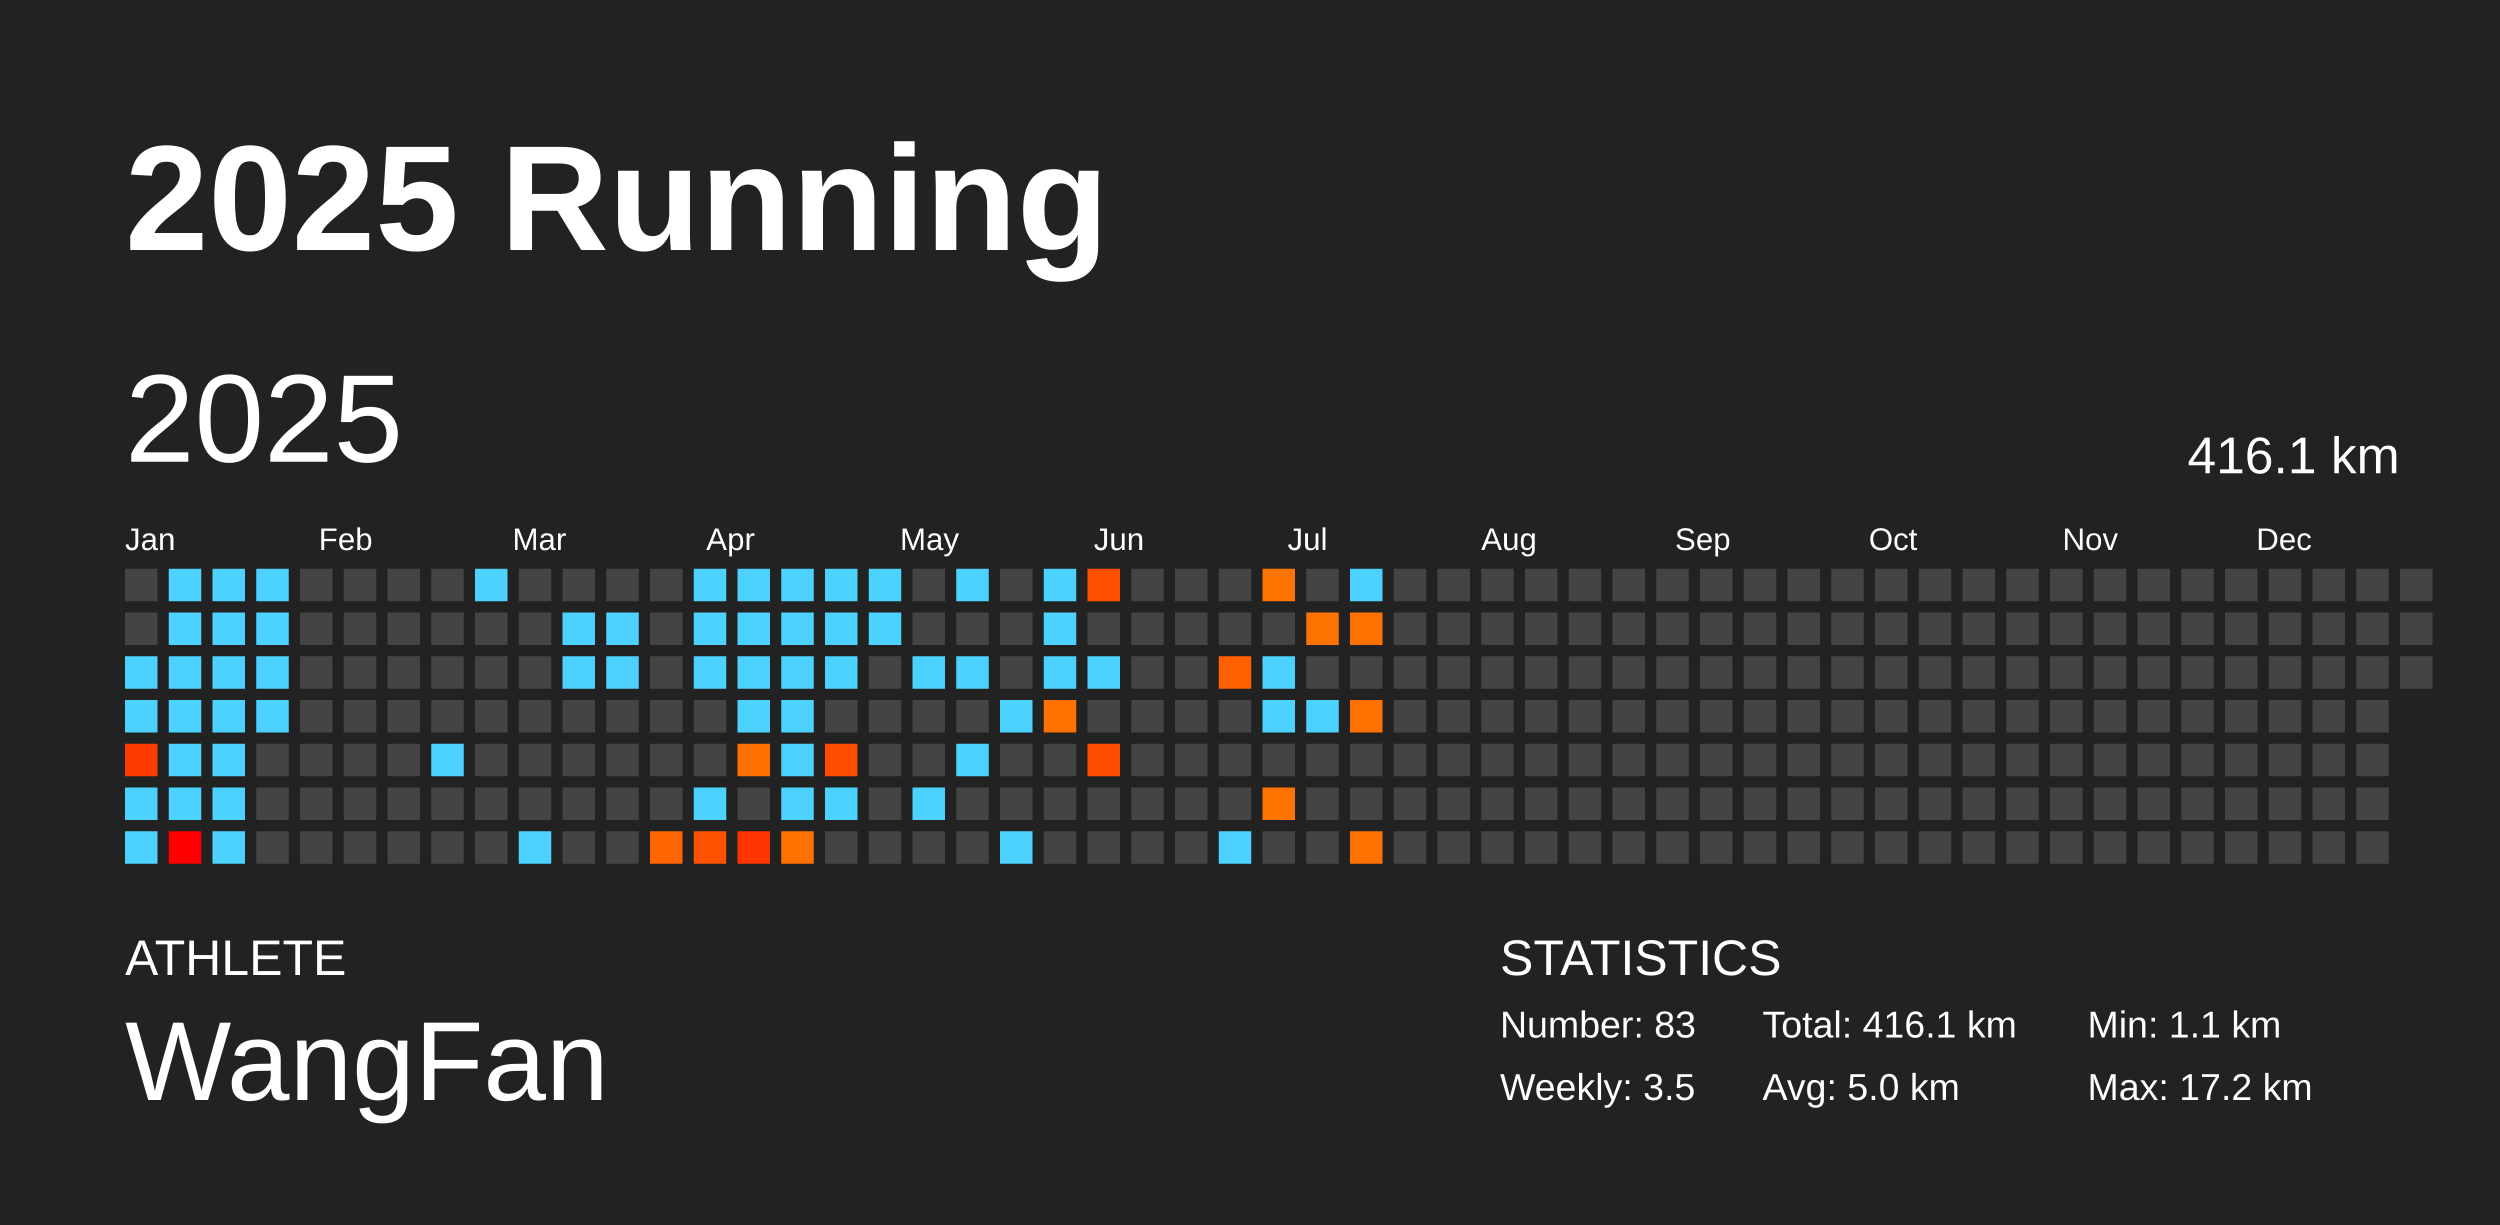
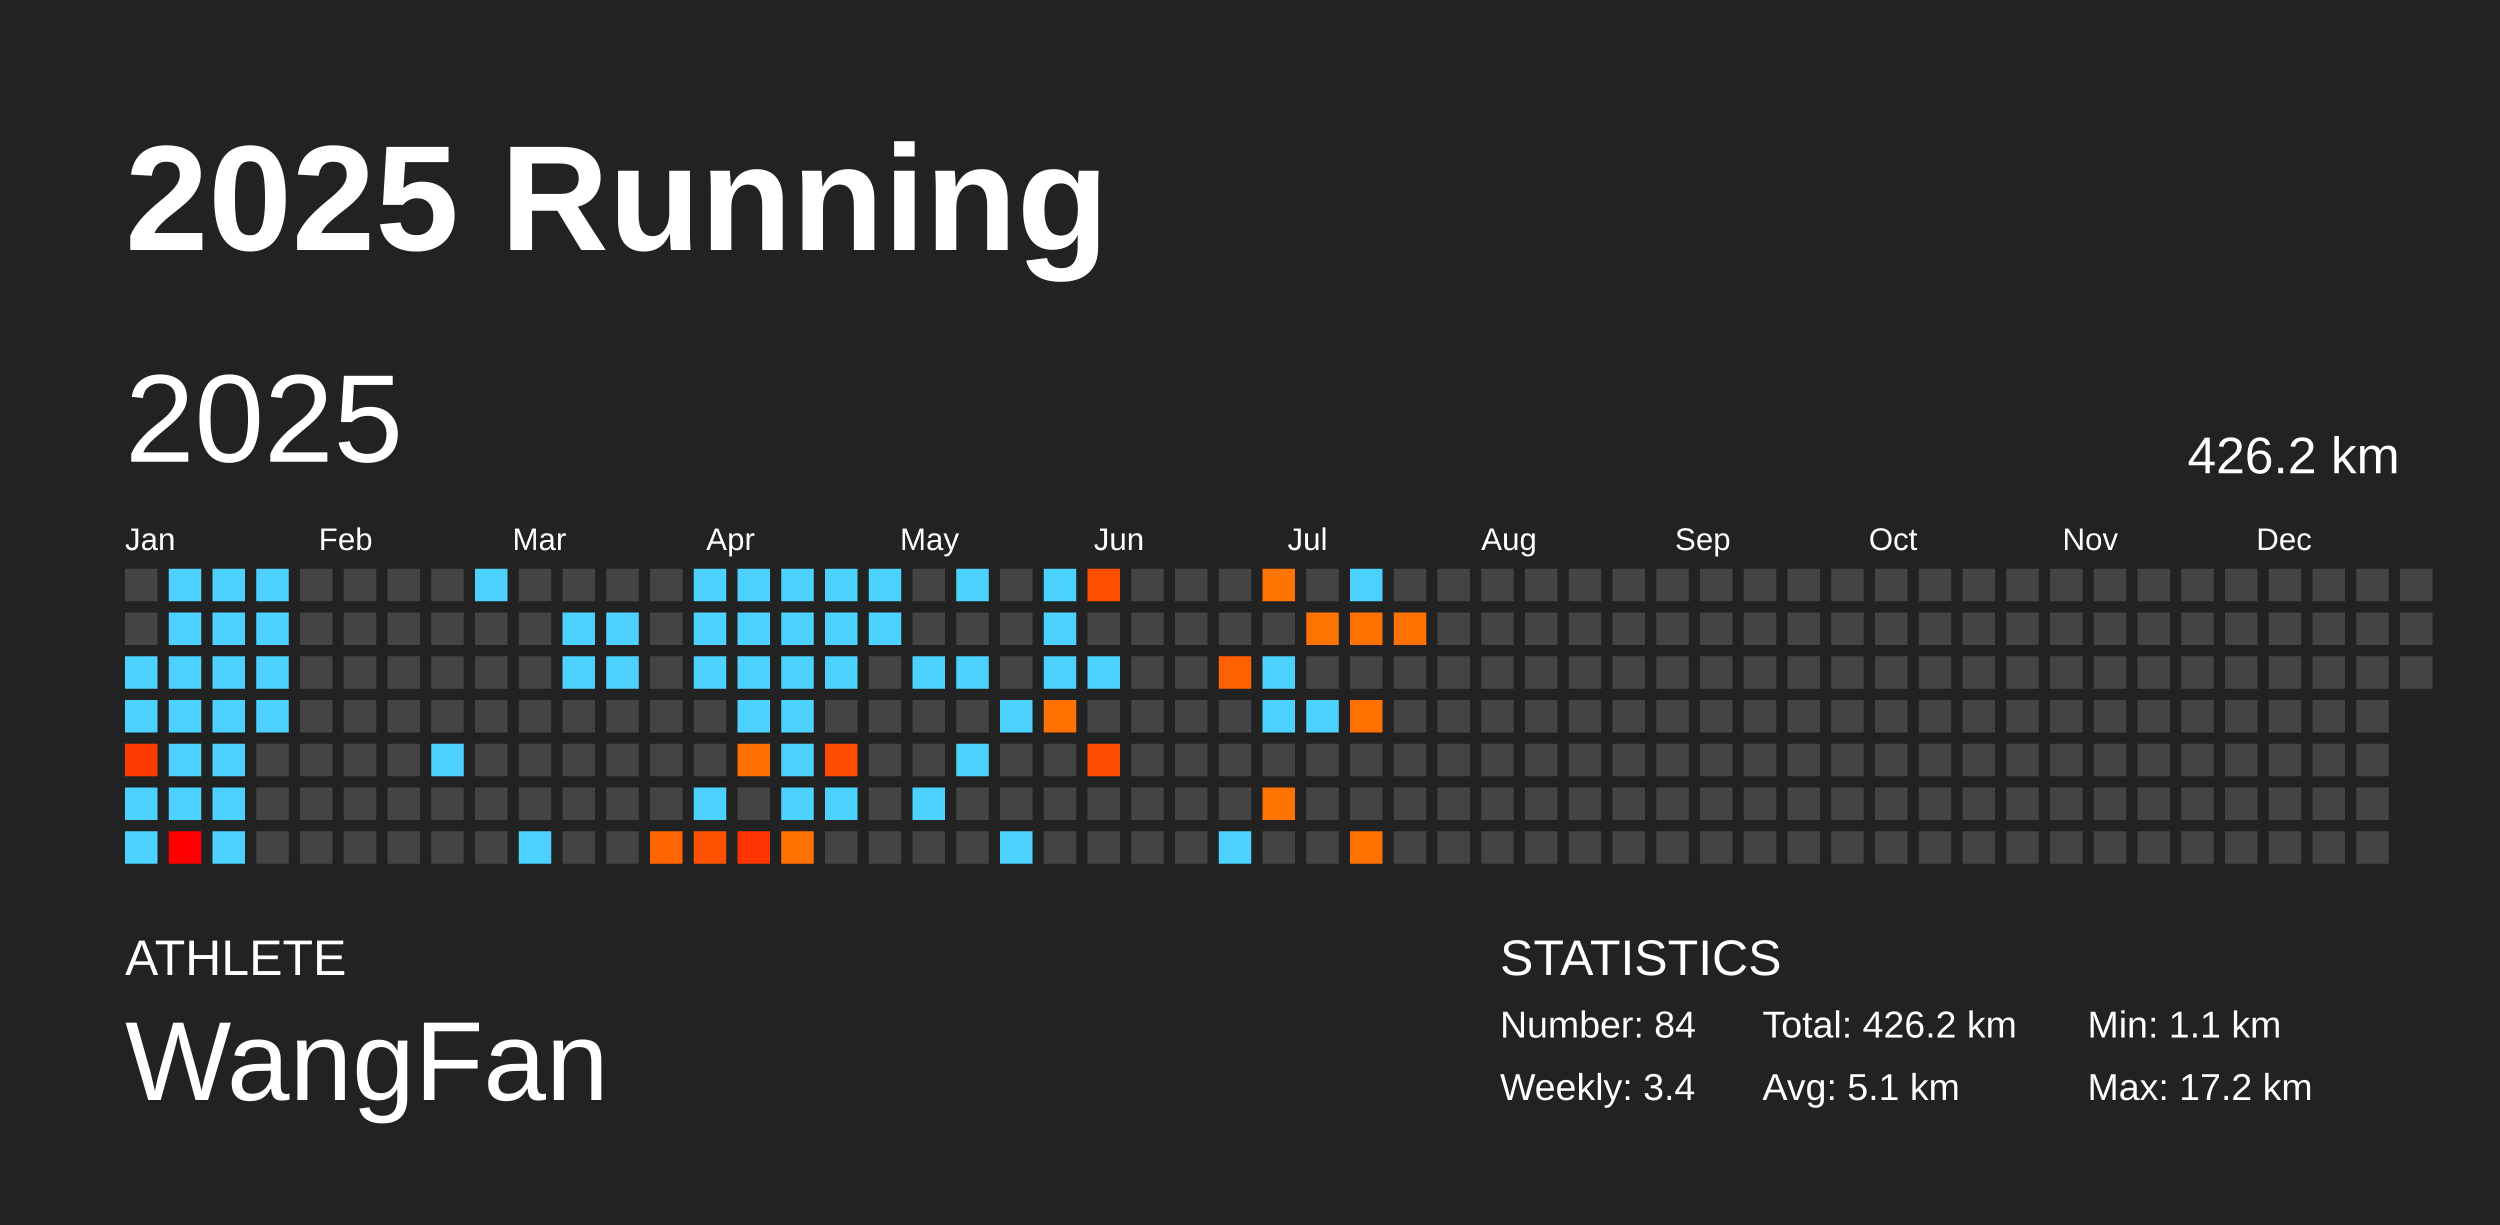
<svg xmlns="http://www.w3.org/2000/svg" baseProfile="full" height="98mm" version="1.1" viewBox="0,0,200,98" width="200mm">
  <defs />
  <rect fill="#222222" height="98" width="200" x="0" y="0" />
  <text fill="#FFFFFF" style="font-size:12px; font-family:Arial; font-weight:bold;" x="10" y="20">2025 Running</text>
  <text fill="#FFFFFF" style="font-size:4px; font-family:Arial" x="10" y="78">ATHLETE</text>
  <text fill="#FFFFFF" style="font-size:9px; font-family:Arial" x="10" y="88">WangFan</text>
  <text fill="#FFFFFF" style="font-size:4px; font-family:Arial" x="120" y="78">STATISTICS</text>
-   <text fill="#FFFFFF" style="font-size:3px; font-family:Arial" x="120" y="83">Number: 83</text>
-   <text fill="#FFFFFF" style="font-size:3px; font-family:Arial" x="120" y="88">Weekly: 3.5</text>
-   <text fill="#FFFFFF" style="font-size:3px; font-family:Arial" x="141" y="83">Total: 416.1 km</text>
-   <text fill="#FFFFFF" style="font-size:3px; font-family:Arial" x="141" y="88">Avg: 5.0 km</text>
+   <text fill="#FFFFFF" style="font-size:3px; font-family:Arial" x="120" y="83">Number: 84</text>
+   <text fill="#FFFFFF" style="font-size:3px; font-family:Arial" x="120" y="88">Weekly: 3.4</text>
+   <text fill="#FFFFFF" style="font-size:3px; font-family:Arial" x="141" y="83">Total: 426.2 km</text>
+   <text fill="#FFFFFF" style="font-size:3px; font-family:Arial" x="141" y="88">Avg: 5.1 km</text>
  <text fill="#FFFFFF" style="font-size:3px; font-family:Arial" x="167" y="83">Min: 1.1 km</text>
  <text fill="#FFFFFF" style="font-size:3px; font-family:Arial" x="167" y="88">Max: 17.2 km</text>
  <text dominant-baseline="hanging" fill="#FFFFFF" style="font-size:10.0px; font-family:Arial;" x="10" y="30">2025</text>
-   <text dominant-baseline="hanging" fill="#FFFFFF" style="font-size:4.125px; font-family:Arial;" x="175" y="35">416.1 km</text>
+   <text dominant-baseline="hanging" fill="#FFFFFF" style="font-size:4.125px; font-family:Arial;" x="175" y="35">426.2 km</text>
  <text fill="#FFFFFF" style="font-size:2.5px; font-family:Arial" x="10.0" y="44">Jan</text>
  <text fill="#FFFFFF" style="font-size:2.5px; font-family:Arial" x="25.5" y="44">Feb</text>
  <text fill="#FFFFFF" style="font-size:2.5px; font-family:Arial" x="41.0" y="44">Mar</text>
  <text fill="#FFFFFF" style="font-size:2.5px; font-family:Arial" x="56.5" y="44">Apr</text>
  <text fill="#FFFFFF" style="font-size:2.5px; font-family:Arial" x="72.0" y="44">May</text>
  <text fill="#FFFFFF" style="font-size:2.5px; font-family:Arial" x="87.5" y="44">Jun</text>
  <text fill="#FFFFFF" style="font-size:2.5px; font-family:Arial" x="103.0" y="44">Jul</text>
  <text fill="#FFFFFF" style="font-size:2.5px; font-family:Arial" x="118.5" y="44">Aug</text>
  <text fill="#FFFFFF" style="font-size:2.5px; font-family:Arial" x="134.0" y="44">Sep</text>
  <text fill="#FFFFFF" style="font-size:2.5px; font-family:Arial" x="149.5" y="44">Oct</text>
  <text fill="#FFFFFF" style="font-size:2.5px; font-family:Arial" x="165.0" y="44">Nov</text>
  <text fill="#FFFFFF" style="font-size:2.5px; font-family:Arial" x="180.5" y="44">Dec</text>
  <rect fill="#444444" height="2.6" width="2.6" x="10.0" y="45.5" />
  <rect fill="#444444" height="2.6" width="2.6" x="10.0" y="49.0" />
  <rect fill="#4dd2ff" height="2.6" width="2.6" x="10.0" y="52.5" />
  <rect fill="#4dd2ff" height="2.6" width="2.6" x="10.0" y="56.0" />
  <rect fill="#ff3c00" height="2.6" width="2.6" x="10.0" y="59.5" />
  <rect fill="#4dd2ff" height="2.6" width="2.6" x="10.0" y="63.0" />
  <rect fill="#4dd2ff" height="2.6" width="2.6" x="10.0" y="66.5" />
  <rect fill="#4dd2ff" height="2.6" width="2.6" x="13.5" y="45.5" />
  <rect fill="#4dd2ff" height="2.6" width="2.6" x="13.5" y="49.0" />
  <rect fill="#4dd2ff" height="2.6" width="2.6" x="13.5" y="52.5" />
  <rect fill="#4dd2ff" height="2.6" width="2.6" x="13.5" y="56.0" />
  <rect fill="#4dd2ff" height="2.6" width="2.6" x="13.5" y="59.5" />
  <rect fill="#4dd2ff" height="2.6" width="2.6" x="13.5" y="63.0" />
  <rect fill="#ff0000" height="2.6" width="2.6" x="13.5" y="66.5" />
  <rect fill="#4dd2ff" height="2.6" width="2.6" x="17.0" y="45.5" />
  <rect fill="#4dd2ff" height="2.6" width="2.6" x="17.0" y="49.0" />
  <rect fill="#4dd2ff" height="2.6" width="2.6" x="17.0" y="52.5" />
  <rect fill="#4dd2ff" height="2.6" width="2.6" x="17.0" y="56.0" />
  <rect fill="#4dd2ff" height="2.6" width="2.6" x="17.0" y="59.5" />
  <rect fill="#4dd2ff" height="2.6" width="2.6" x="17.0" y="63.0" />
  <rect fill="#4dd2ff" height="2.6" width="2.6" x="17.0" y="66.5" />
  <rect fill="#4dd2ff" height="2.6" width="2.6" x="20.5" y="45.5" />
  <rect fill="#4dd2ff" height="2.6" width="2.6" x="20.5" y="49.0" />
  <rect fill="#4dd2ff" height="2.6" width="2.6" x="20.5" y="52.5" />
  <rect fill="#4dd2ff" height="2.6" width="2.6" x="20.5" y="56.0" />
  <rect fill="#444444" height="2.6" width="2.6" x="20.5" y="59.5" />
  <rect fill="#444444" height="2.6" width="2.6" x="20.5" y="63.0" />
  <rect fill="#444444" height="2.6" width="2.6" x="20.5" y="66.5" />
  <rect fill="#444444" height="2.6" width="2.6" x="24.0" y="45.5" />
  <rect fill="#444444" height="2.6" width="2.6" x="24.0" y="49.0" />
  <rect fill="#444444" height="2.6" width="2.6" x="24.0" y="52.5" />
  <rect fill="#444444" height="2.6" width="2.6" x="24.0" y="56.0" />
  <rect fill="#444444" height="2.6" width="2.6" x="24.0" y="59.5" />
  <rect fill="#444444" height="2.6" width="2.6" x="24.0" y="63.0" />
  <rect fill="#444444" height="2.6" width="2.6" x="24.0" y="66.5" />
  <rect fill="#444444" height="2.6" width="2.6" x="27.5" y="45.5" />
  <rect fill="#444444" height="2.6" width="2.6" x="27.5" y="49.0" />
  <rect fill="#444444" height="2.6" width="2.6" x="27.5" y="52.5" />
  <rect fill="#444444" height="2.6" width="2.6" x="27.5" y="56.0" />
  <rect fill="#444444" height="2.6" width="2.6" x="27.5" y="59.5" />
  <rect fill="#444444" height="2.6" width="2.6" x="27.5" y="63.0" />
  <rect fill="#444444" height="2.6" width="2.6" x="27.5" y="66.5" />
  <rect fill="#444444" height="2.6" width="2.6" x="31.0" y="45.5" />
  <rect fill="#444444" height="2.6" width="2.6" x="31.0" y="49.0" />
  <rect fill="#444444" height="2.6" width="2.6" x="31.0" y="52.5" />
  <rect fill="#444444" height="2.6" width="2.6" x="31.0" y="56.0" />
  <rect fill="#444444" height="2.6" width="2.6" x="31.0" y="59.5" />
  <rect fill="#444444" height="2.6" width="2.6" x="31.0" y="63.0" />
  <rect fill="#444444" height="2.6" width="2.6" x="31.0" y="66.5" />
  <rect fill="#444444" height="2.6" width="2.6" x="34.5" y="45.5" />
  <rect fill="#444444" height="2.6" width="2.6" x="34.5" y="49.0" />
  <rect fill="#444444" height="2.6" width="2.6" x="34.5" y="52.5" />
  <rect fill="#444444" height="2.6" width="2.6" x="34.5" y="56.0" />
  <rect fill="#4dd2ff" height="2.6" width="2.6" x="34.5" y="59.5" />
  <rect fill="#444444" height="2.6" width="2.6" x="34.5" y="63.0" />
  <rect fill="#444444" height="2.6" width="2.6" x="34.5" y="66.5" />
  <rect fill="#4dd2ff" height="2.6" width="2.6" x="38.0" y="45.5" />
  <rect fill="#444444" height="2.6" width="2.6" x="38.0" y="49.0" />
  <rect fill="#444444" height="2.6" width="2.6" x="38.0" y="52.5" />
  <rect fill="#444444" height="2.6" width="2.6" x="38.0" y="56.0" />
  <rect fill="#444444" height="2.6" width="2.6" x="38.0" y="59.5" />
  <rect fill="#444444" height="2.6" width="2.6" x="38.0" y="63.0" />
  <rect fill="#444444" height="2.6" width="2.6" x="38.0" y="66.5" />
  <rect fill="#444444" height="2.6" width="2.6" x="41.5" y="45.5" />
  <rect fill="#444444" height="2.6" width="2.6" x="41.5" y="49.0" />
  <rect fill="#444444" height="2.6" width="2.6" x="41.5" y="52.5" />
  <rect fill="#444444" height="2.6" width="2.6" x="41.5" y="56.0" />
  <rect fill="#444444" height="2.6" width="2.6" x="41.5" y="59.5" />
  <rect fill="#444444" height="2.6" width="2.6" x="41.5" y="63.0" />
  <rect fill="#4dd2ff" height="2.6" width="2.6" x="41.5" y="66.5" />
  <rect fill="#444444" height="2.6" width="2.6" x="45.0" y="45.5" />
  <rect fill="#4dd2ff" height="2.6" width="2.6" x="45.0" y="49.0" />
  <rect fill="#4dd2ff" height="2.6" width="2.6" x="45.0" y="52.5" />
  <rect fill="#444444" height="2.6" width="2.6" x="45.0" y="56.0" />
  <rect fill="#444444" height="2.6" width="2.6" x="45.0" y="59.5" />
  <rect fill="#444444" height="2.6" width="2.6" x="45.0" y="63.0" />
  <rect fill="#444444" height="2.6" width="2.6" x="45.0" y="66.5" />
  <rect fill="#444444" height="2.6" width="2.6" x="48.5" y="45.5" />
  <rect fill="#4dd2ff" height="2.6" width="2.6" x="48.5" y="49.0" />
  <rect fill="#4dd2ff" height="2.6" width="2.6" x="48.5" y="52.5" />
  <rect fill="#444444" height="2.6" width="2.6" x="48.5" y="56.0" />
  <rect fill="#444444" height="2.6" width="2.6" x="48.5" y="59.5" />
  <rect fill="#444444" height="2.6" width="2.6" x="48.5" y="63.0" />
  <rect fill="#444444" height="2.6" width="2.6" x="48.5" y="66.5" />
  <rect fill="#444444" height="2.6" width="2.6" x="52.0" y="45.5" />
  <rect fill="#444444" height="2.6" width="2.6" x="52.0" y="49.0" />
  <rect fill="#444444" height="2.6" width="2.6" x="52.0" y="52.5" />
  <rect fill="#444444" height="2.6" width="2.6" x="52.0" y="56.0" />
  <rect fill="#444444" height="2.6" width="2.6" x="52.0" y="59.5" />
  <rect fill="#444444" height="2.6" width="2.6" x="52.0" y="63.0" />
  <rect fill="#ff6500" height="2.6" width="2.6" x="52.0" y="66.5" />
  <rect fill="#4dd2ff" height="2.6" width="2.6" x="55.5" y="45.5" />
  <rect fill="#4dd2ff" height="2.6" width="2.6" x="55.5" y="49.0" />
  <rect fill="#4dd2ff" height="2.6" width="2.6" x="55.5" y="52.5" />
  <rect fill="#444444" height="2.6" width="2.6" x="55.5" y="56.0" />
  <rect fill="#444444" height="2.6" width="2.6" x="55.5" y="59.5" />
  <rect fill="#4dd2ff" height="2.6" width="2.6" x="55.5" y="63.0" />
  <rect fill="#ff5200" height="2.6" width="2.6" x="55.5" y="66.5" />
  <rect fill="#4dd2ff" height="2.6" width="2.6" x="59.0" y="45.5" />
  <rect fill="#4dd2ff" height="2.6" width="2.6" x="59.0" y="49.0" />
  <rect fill="#4dd2ff" height="2.6" width="2.6" x="59.0" y="52.5" />
  <rect fill="#4dd2ff" height="2.6" width="2.6" x="59.0" y="56.0" />
  <rect fill="#ff7000" height="2.6" width="2.6" x="59.0" y="59.5" />
  <rect fill="#444444" height="2.6" width="2.6" x="59.0" y="63.0" />
  <rect fill="#ff3400" height="2.6" width="2.6" x="59.0" y="66.5" />
  <rect fill="#4dd2ff" height="2.6" width="2.6" x="62.5" y="45.5" />
  <rect fill="#4dd2ff" height="2.6" width="2.6" x="62.5" y="49.0" />
  <rect fill="#4dd2ff" height="2.6" width="2.6" x="62.5" y="52.5" />
  <rect fill="#4dd2ff" height="2.6" width="2.6" x="62.5" y="56.0" />
  <rect fill="#4dd2ff" height="2.6" width="2.6" x="62.5" y="59.5" />
  <rect fill="#4dd2ff" height="2.6" width="2.6" x="62.5" y="63.0" />
  <rect fill="#ff7200" height="2.6" width="2.6" x="62.5" y="66.5" />
  <rect fill="#4dd2ff" height="2.6" width="2.6" x="66.0" y="45.5" />
  <rect fill="#4dd2ff" height="2.6" width="2.6" x="66.0" y="49.0" />
  <rect fill="#4dd2ff" height="2.6" width="2.6" x="66.0" y="52.5" />
  <rect fill="#444444" height="2.6" width="2.6" x="66.0" y="56.0" />
  <rect fill="#ff4d00" height="2.6" width="2.6" x="66.0" y="59.5" />
  <rect fill="#4dd2ff" height="2.6" width="2.6" x="66.0" y="63.0" />
  <rect fill="#444444" height="2.6" width="2.6" x="66.0" y="66.5" />
  <rect fill="#4dd2ff" height="2.6" width="2.6" x="69.5" y="45.5" />
  <rect fill="#4dd2ff" height="2.6" width="2.6" x="69.5" y="49.0" />
  <rect fill="#444444" height="2.6" width="2.6" x="69.5" y="52.5" />
  <rect fill="#444444" height="2.6" width="2.6" x="69.5" y="56.0" />
  <rect fill="#444444" height="2.6" width="2.6" x="69.5" y="59.5" />
  <rect fill="#444444" height="2.6" width="2.6" x="69.5" y="63.0" />
  <rect fill="#444444" height="2.6" width="2.6" x="69.5" y="66.5" />
  <rect fill="#444444" height="2.6" width="2.6" x="73.0" y="45.5" />
  <rect fill="#444444" height="2.6" width="2.6" x="73.0" y="49.0" />
  <rect fill="#4dd2ff" height="2.6" width="2.6" x="73.0" y="52.5" />
  <rect fill="#444444" height="2.6" width="2.6" x="73.0" y="56.0" />
  <rect fill="#444444" height="2.6" width="2.6" x="73.0" y="59.5" />
  <rect fill="#4dd2ff" height="2.6" width="2.6" x="73.0" y="63.0" />
  <rect fill="#444444" height="2.6" width="2.6" x="73.0" y="66.5" />
  <rect fill="#4dd2ff" height="2.6" width="2.6" x="76.5" y="45.5" />
  <rect fill="#444444" height="2.6" width="2.6" x="76.5" y="49.0" />
  <rect fill="#4dd2ff" height="2.6" width="2.6" x="76.5" y="52.5" />
  <rect fill="#444444" height="2.6" width="2.6" x="76.5" y="56.0" />
  <rect fill="#4dd2ff" height="2.6" width="2.6" x="76.5" y="59.5" />
  <rect fill="#444444" height="2.6" width="2.6" x="76.5" y="63.0" />
  <rect fill="#444444" height="2.6" width="2.6" x="76.5" y="66.5" />
  <rect fill="#444444" height="2.6" width="2.6" x="80.0" y="45.5" />
  <rect fill="#444444" height="2.6" width="2.6" x="80.0" y="49.0" />
  <rect fill="#444444" height="2.6" width="2.6" x="80.0" y="52.5" />
  <rect fill="#4dd2ff" height="2.6" width="2.6" x="80.0" y="56.0" />
  <rect fill="#444444" height="2.6" width="2.6" x="80.0" y="59.5" />
  <rect fill="#444444" height="2.6" width="2.6" x="80.0" y="63.0" />
  <rect fill="#4dd2ff" height="2.6" width="2.6" x="80.0" y="66.5" />
  <rect fill="#4dd2ff" height="2.6" width="2.6" x="83.5" y="45.5" />
  <rect fill="#4dd2ff" height="2.6" width="2.6" x="83.5" y="49.0" />
  <rect fill="#4dd2ff" height="2.6" width="2.6" x="83.5" y="52.5" />
  <rect fill="#ff7200" height="2.6" width="2.6" x="83.5" y="56.0" />
  <rect fill="#444444" height="2.6" width="2.6" x="83.5" y="59.5" />
  <rect fill="#444444" height="2.6" width="2.6" x="83.5" y="63.0" />
  <rect fill="#444444" height="2.6" width="2.6" x="83.5" y="66.5" />
  <rect fill="#ff4f00" height="2.6" width="2.6" x="87.0" y="45.5" />
  <rect fill="#444444" height="2.6" width="2.6" x="87.0" y="49.0" />
  <rect fill="#4dd2ff" height="2.6" width="2.6" x="87.0" y="52.5" />
  <rect fill="#444444" height="2.6" width="2.6" x="87.0" y="56.0" />
  <rect fill="#ff4e00" height="2.6" width="2.6" x="87.0" y="59.5" />
  <rect fill="#444444" height="2.6" width="2.6" x="87.0" y="63.0" />
  <rect fill="#444444" height="2.6" width="2.6" x="87.0" y="66.5" />
  <rect fill="#444444" height="2.6" width="2.6" x="90.5" y="45.5" />
  <rect fill="#444444" height="2.6" width="2.6" x="90.5" y="49.0" />
  <rect fill="#444444" height="2.6" width="2.6" x="90.5" y="52.5" />
  <rect fill="#444444" height="2.6" width="2.6" x="90.5" y="56.0" />
  <rect fill="#444444" height="2.6" width="2.6" x="90.5" y="59.5" />
  <rect fill="#444444" height="2.6" width="2.6" x="90.5" y="63.0" />
  <rect fill="#444444" height="2.6" width="2.6" x="90.5" y="66.5" />
  <rect fill="#444444" height="2.6" width="2.6" x="94.0" y="45.5" />
  <rect fill="#444444" height="2.6" width="2.6" x="94.0" y="49.0" />
  <rect fill="#444444" height="2.6" width="2.6" x="94.0" y="52.5" />
  <rect fill="#444444" height="2.6" width="2.6" x="94.0" y="56.0" />
  <rect fill="#444444" height="2.6" width="2.6" x="94.0" y="59.5" />
  <rect fill="#444444" height="2.6" width="2.6" x="94.0" y="63.0" />
  <rect fill="#444444" height="2.6" width="2.6" x="94.0" y="66.5" />
  <rect fill="#444444" height="2.6" width="2.6" x="97.5" y="45.5" />
  <rect fill="#444444" height="2.6" width="2.6" x="97.5" y="49.0" />
  <rect fill="#ff6000" height="2.6" width="2.6" x="97.5" y="52.5" />
  <rect fill="#444444" height="2.6" width="2.6" x="97.5" y="56.0" />
  <rect fill="#444444" height="2.6" width="2.6" x="97.5" y="59.5" />
  <rect fill="#444444" height="2.6" width="2.6" x="97.5" y="63.0" />
  <rect fill="#4dd2ff" height="2.6" width="2.6" x="97.5" y="66.5" />
  <rect fill="#ff7300" height="2.6" width="2.6" x="101.0" y="45.5" />
  <rect fill="#444444" height="2.6" width="2.6" x="101.0" y="49.0" />
  <rect fill="#4dd2ff" height="2.6" width="2.6" x="101.0" y="52.5" />
  <rect fill="#4dd2ff" height="2.6" width="2.6" x="101.0" y="56.0" />
  <rect fill="#444444" height="2.6" width="2.6" x="101.0" y="59.5" />
  <rect fill="#ff7300" height="2.6" width="2.6" x="101.0" y="63.0" />
  <rect fill="#444444" height="2.6" width="2.6" x="101.0" y="66.5" />
  <rect fill="#444444" height="2.6" width="2.6" x="104.5" y="45.5" />
  <rect fill="#ff7300" height="2.6" width="2.6" x="104.5" y="49.0" />
  <rect fill="#444444" height="2.6" width="2.6" x="104.5" y="52.5" />
  <rect fill="#4dd2ff" height="2.6" width="2.6" x="104.5" y="56.0" />
  <rect fill="#444444" height="2.6" width="2.6" x="104.5" y="59.5" />
  <rect fill="#444444" height="2.6" width="2.6" x="104.5" y="63.0" />
  <rect fill="#444444" height="2.6" width="2.6" x="104.5" y="66.5" />
  <rect fill="#4dd2ff" height="2.6" width="2.6" x="108.0" y="45.5" />
  <rect fill="#ff7200" height="2.6" width="2.6" x="108.0" y="49.0" />
  <rect fill="#444444" height="2.6" width="2.6" x="108.0" y="52.5" />
  <rect fill="#ff7200" height="2.6" width="2.6" x="108.0" y="56.0" />
  <rect fill="#444444" height="2.6" width="2.6" x="108.0" y="59.5" />
  <rect fill="#444444" height="2.6" width="2.6" x="108.0" y="63.0" />
  <rect fill="#ff7200" height="2.6" width="2.6" x="108.0" y="66.5" />
  <rect fill="#444444" height="2.6" width="2.6" x="111.5" y="45.5" />
-   <rect fill="#444444" height="2.6" width="2.6" x="111.5" y="49.0" />
+   <rect fill="#ff7200" height="2.6" width="2.6" x="111.5" y="49.0" />
  <rect fill="#444444" height="2.6" width="2.6" x="111.5" y="52.5" />
  <rect fill="#444444" height="2.6" width="2.6" x="111.5" y="56.0" />
  <rect fill="#444444" height="2.6" width="2.6" x="111.5" y="59.5" />
  <rect fill="#444444" height="2.6" width="2.6" x="111.5" y="63.0" />
  <rect fill="#444444" height="2.6" width="2.6" x="111.5" y="66.5" />
  <rect fill="#444444" height="2.6" width="2.6" x="115.0" y="45.5" />
  <rect fill="#444444" height="2.6" width="2.6" x="115.0" y="49.0" />
  <rect fill="#444444" height="2.6" width="2.6" x="115.0" y="52.5" />
  <rect fill="#444444" height="2.6" width="2.6" x="115.0" y="56.0" />
  <rect fill="#444444" height="2.6" width="2.6" x="115.0" y="59.5" />
  <rect fill="#444444" height="2.6" width="2.6" x="115.0" y="63.0" />
  <rect fill="#444444" height="2.6" width="2.6" x="115.0" y="66.5" />
  <rect fill="#444444" height="2.6" width="2.6" x="118.5" y="45.5" />
  <rect fill="#444444" height="2.6" width="2.6" x="118.5" y="49.0" />
  <rect fill="#444444" height="2.6" width="2.6" x="118.5" y="52.5" />
  <rect fill="#444444" height="2.6" width="2.6" x="118.5" y="56.0" />
  <rect fill="#444444" height="2.6" width="2.6" x="118.5" y="59.5" />
  <rect fill="#444444" height="2.6" width="2.6" x="118.5" y="63.0" />
  <rect fill="#444444" height="2.6" width="2.6" x="118.5" y="66.5" />
  <rect fill="#444444" height="2.6" width="2.6" x="122.0" y="45.5" />
  <rect fill="#444444" height="2.6" width="2.6" x="122.0" y="49.0" />
  <rect fill="#444444" height="2.6" width="2.6" x="122.0" y="52.5" />
  <rect fill="#444444" height="2.6" width="2.6" x="122.0" y="56.0" />
  <rect fill="#444444" height="2.6" width="2.6" x="122.0" y="59.5" />
  <rect fill="#444444" height="2.6" width="2.6" x="122.0" y="63.0" />
  <rect fill="#444444" height="2.6" width="2.6" x="122.0" y="66.5" />
  <rect fill="#444444" height="2.6" width="2.6" x="125.5" y="45.5" />
  <rect fill="#444444" height="2.6" width="2.6" x="125.5" y="49.0" />
  <rect fill="#444444" height="2.6" width="2.6" x="125.5" y="52.5" />
  <rect fill="#444444" height="2.6" width="2.6" x="125.5" y="56.0" />
  <rect fill="#444444" height="2.6" width="2.6" x="125.5" y="59.5" />
  <rect fill="#444444" height="2.6" width="2.6" x="125.5" y="63.0" />
  <rect fill="#444444" height="2.6" width="2.6" x="125.5" y="66.5" />
  <rect fill="#444444" height="2.6" width="2.6" x="129.0" y="45.5" />
  <rect fill="#444444" height="2.6" width="2.6" x="129.0" y="49.0" />
  <rect fill="#444444" height="2.6" width="2.6" x="129.0" y="52.5" />
  <rect fill="#444444" height="2.6" width="2.6" x="129.0" y="56.0" />
  <rect fill="#444444" height="2.6" width="2.6" x="129.0" y="59.5" />
  <rect fill="#444444" height="2.6" width="2.6" x="129.0" y="63.0" />
  <rect fill="#444444" height="2.6" width="2.6" x="129.0" y="66.5" />
  <rect fill="#444444" height="2.6" width="2.6" x="132.5" y="45.5" />
  <rect fill="#444444" height="2.6" width="2.6" x="132.5" y="49.0" />
  <rect fill="#444444" height="2.6" width="2.6" x="132.5" y="52.5" />
  <rect fill="#444444" height="2.6" width="2.6" x="132.5" y="56.0" />
  <rect fill="#444444" height="2.6" width="2.6" x="132.5" y="59.5" />
  <rect fill="#444444" height="2.6" width="2.6" x="132.5" y="63.0" />
  <rect fill="#444444" height="2.6" width="2.6" x="132.5" y="66.5" />
  <rect fill="#444444" height="2.6" width="2.6" x="136.0" y="45.5" />
  <rect fill="#444444" height="2.6" width="2.6" x="136.0" y="49.0" />
  <rect fill="#444444" height="2.6" width="2.6" x="136.0" y="52.5" />
  <rect fill="#444444" height="2.6" width="2.6" x="136.0" y="56.0" />
  <rect fill="#444444" height="2.6" width="2.6" x="136.0" y="59.5" />
  <rect fill="#444444" height="2.6" width="2.6" x="136.0" y="63.0" />
  <rect fill="#444444" height="2.6" width="2.6" x="136.0" y="66.5" />
  <rect fill="#444444" height="2.6" width="2.6" x="139.5" y="45.5" />
  <rect fill="#444444" height="2.6" width="2.6" x="139.5" y="49.0" />
  <rect fill="#444444" height="2.6" width="2.6" x="139.5" y="52.5" />
  <rect fill="#444444" height="2.6" width="2.6" x="139.5" y="56.0" />
  <rect fill="#444444" height="2.6" width="2.6" x="139.5" y="59.5" />
  <rect fill="#444444" height="2.6" width="2.6" x="139.5" y="63.0" />
  <rect fill="#444444" height="2.6" width="2.6" x="139.5" y="66.5" />
  <rect fill="#444444" height="2.6" width="2.6" x="143.0" y="45.5" />
  <rect fill="#444444" height="2.6" width="2.6" x="143.0" y="49.0" />
  <rect fill="#444444" height="2.6" width="2.6" x="143.0" y="52.5" />
  <rect fill="#444444" height="2.6" width="2.6" x="143.0" y="56.0" />
  <rect fill="#444444" height="2.6" width="2.6" x="143.0" y="59.5" />
  <rect fill="#444444" height="2.6" width="2.6" x="143.0" y="63.0" />
  <rect fill="#444444" height="2.6" width="2.6" x="143.0" y="66.5" />
  <rect fill="#444444" height="2.6" width="2.6" x="146.5" y="45.5" />
  <rect fill="#444444" height="2.6" width="2.6" x="146.5" y="49.0" />
  <rect fill="#444444" height="2.6" width="2.6" x="146.5" y="52.5" />
  <rect fill="#444444" height="2.6" width="2.6" x="146.5" y="56.0" />
  <rect fill="#444444" height="2.6" width="2.6" x="146.5" y="59.5" />
  <rect fill="#444444" height="2.6" width="2.6" x="146.5" y="63.0" />
  <rect fill="#444444" height="2.6" width="2.6" x="146.5" y="66.5" />
  <rect fill="#444444" height="2.6" width="2.6" x="150.0" y="45.5" />
  <rect fill="#444444" height="2.6" width="2.6" x="150.0" y="49.0" />
  <rect fill="#444444" height="2.6" width="2.6" x="150.0" y="52.5" />
  <rect fill="#444444" height="2.6" width="2.6" x="150.0" y="56.0" />
  <rect fill="#444444" height="2.6" width="2.6" x="150.0" y="59.5" />
  <rect fill="#444444" height="2.6" width="2.6" x="150.0" y="63.0" />
  <rect fill="#444444" height="2.6" width="2.6" x="150.0" y="66.5" />
  <rect fill="#444444" height="2.6" width="2.6" x="153.5" y="45.5" />
  <rect fill="#444444" height="2.6" width="2.6" x="153.5" y="49.0" />
  <rect fill="#444444" height="2.6" width="2.6" x="153.5" y="52.5" />
  <rect fill="#444444" height="2.6" width="2.6" x="153.5" y="56.0" />
  <rect fill="#444444" height="2.6" width="2.6" x="153.5" y="59.5" />
  <rect fill="#444444" height="2.6" width="2.6" x="153.5" y="63.0" />
  <rect fill="#444444" height="2.6" width="2.6" x="153.5" y="66.5" />
  <rect fill="#444444" height="2.6" width="2.6" x="157.0" y="45.5" />
  <rect fill="#444444" height="2.6" width="2.6" x="157.0" y="49.0" />
  <rect fill="#444444" height="2.6" width="2.6" x="157.0" y="52.5" />
  <rect fill="#444444" height="2.6" width="2.6" x="157.0" y="56.0" />
  <rect fill="#444444" height="2.6" width="2.6" x="157.0" y="59.5" />
  <rect fill="#444444" height="2.6" width="2.6" x="157.0" y="63.0" />
  <rect fill="#444444" height="2.6" width="2.6" x="157.0" y="66.5" />
  <rect fill="#444444" height="2.6" width="2.6" x="160.5" y="45.5" />
  <rect fill="#444444" height="2.6" width="2.6" x="160.5" y="49.0" />
  <rect fill="#444444" height="2.6" width="2.6" x="160.5" y="52.5" />
  <rect fill="#444444" height="2.6" width="2.6" x="160.5" y="56.0" />
  <rect fill="#444444" height="2.6" width="2.6" x="160.5" y="59.5" />
  <rect fill="#444444" height="2.6" width="2.6" x="160.5" y="63.0" />
  <rect fill="#444444" height="2.6" width="2.6" x="160.5" y="66.5" />
  <rect fill="#444444" height="2.6" width="2.6" x="164.0" y="45.5" />
  <rect fill="#444444" height="2.6" width="2.6" x="164.0" y="49.0" />
  <rect fill="#444444" height="2.6" width="2.6" x="164.0" y="52.5" />
  <rect fill="#444444" height="2.6" width="2.6" x="164.0" y="56.0" />
  <rect fill="#444444" height="2.6" width="2.6" x="164.0" y="59.5" />
  <rect fill="#444444" height="2.6" width="2.6" x="164.0" y="63.0" />
  <rect fill="#444444" height="2.6" width="2.6" x="164.0" y="66.5" />
  <rect fill="#444444" height="2.6" width="2.6" x="167.5" y="45.5" />
  <rect fill="#444444" height="2.6" width="2.6" x="167.5" y="49.0" />
  <rect fill="#444444" height="2.6" width="2.6" x="167.5" y="52.5" />
  <rect fill="#444444" height="2.6" width="2.6" x="167.5" y="56.0" />
  <rect fill="#444444" height="2.6" width="2.6" x="167.5" y="59.5" />
  <rect fill="#444444" height="2.6" width="2.6" x="167.5" y="63.0" />
  <rect fill="#444444" height="2.6" width="2.6" x="167.5" y="66.5" />
  <rect fill="#444444" height="2.6" width="2.6" x="171.0" y="45.5" />
  <rect fill="#444444" height="2.6" width="2.6" x="171.0" y="49.0" />
  <rect fill="#444444" height="2.6" width="2.6" x="171.0" y="52.5" />
  <rect fill="#444444" height="2.6" width="2.6" x="171.0" y="56.0" />
  <rect fill="#444444" height="2.6" width="2.6" x="171.0" y="59.5" />
  <rect fill="#444444" height="2.6" width="2.6" x="171.0" y="63.0" />
  <rect fill="#444444" height="2.6" width="2.6" x="171.0" y="66.5" />
  <rect fill="#444444" height="2.6" width="2.6" x="174.5" y="45.5" />
  <rect fill="#444444" height="2.6" width="2.6" x="174.5" y="49.0" />
  <rect fill="#444444" height="2.6" width="2.6" x="174.5" y="52.5" />
  <rect fill="#444444" height="2.6" width="2.6" x="174.5" y="56.0" />
  <rect fill="#444444" height="2.6" width="2.6" x="174.5" y="59.5" />
  <rect fill="#444444" height="2.6" width="2.6" x="174.5" y="63.0" />
  <rect fill="#444444" height="2.6" width="2.6" x="174.5" y="66.5" />
  <rect fill="#444444" height="2.6" width="2.6" x="178.0" y="45.5" />
  <rect fill="#444444" height="2.6" width="2.6" x="178.0" y="49.0" />
  <rect fill="#444444" height="2.6" width="2.6" x="178.0" y="52.5" />
  <rect fill="#444444" height="2.6" width="2.6" x="178.0" y="56.0" />
  <rect fill="#444444" height="2.6" width="2.6" x="178.0" y="59.5" />
  <rect fill="#444444" height="2.6" width="2.6" x="178.0" y="63.0" />
  <rect fill="#444444" height="2.6" width="2.6" x="178.0" y="66.5" />
  <rect fill="#444444" height="2.6" width="2.6" x="181.5" y="45.5" />
  <rect fill="#444444" height="2.6" width="2.6" x="181.5" y="49.0" />
  <rect fill="#444444" height="2.6" width="2.6" x="181.5" y="52.5" />
  <rect fill="#444444" height="2.6" width="2.6" x="181.5" y="56.0" />
  <rect fill="#444444" height="2.6" width="2.6" x="181.5" y="59.5" />
  <rect fill="#444444" height="2.6" width="2.6" x="181.5" y="63.0" />
  <rect fill="#444444" height="2.6" width="2.6" x="181.5" y="66.5" />
  <rect fill="#444444" height="2.6" width="2.6" x="185.0" y="45.5" />
  <rect fill="#444444" height="2.6" width="2.6" x="185.0" y="49.0" />
  <rect fill="#444444" height="2.6" width="2.6" x="185.0" y="52.5" />
  <rect fill="#444444" height="2.6" width="2.6" x="185.0" y="56.0" />
  <rect fill="#444444" height="2.6" width="2.6" x="185.0" y="59.5" />
  <rect fill="#444444" height="2.6" width="2.6" x="185.0" y="63.0" />
  <rect fill="#444444" height="2.6" width="2.6" x="185.0" y="66.5" />
  <rect fill="#444444" height="2.6" width="2.6" x="188.5" y="45.5" />
  <rect fill="#444444" height="2.6" width="2.6" x="188.5" y="49.0" />
  <rect fill="#444444" height="2.6" width="2.6" x="188.5" y="52.5" />
  <rect fill="#444444" height="2.6" width="2.6" x="188.5" y="56.0" />
  <rect fill="#444444" height="2.6" width="2.6" x="188.5" y="59.5" />
  <rect fill="#444444" height="2.6" width="2.6" x="188.5" y="63.0" />
  <rect fill="#444444" height="2.6" width="2.6" x="188.5" y="66.5" />
  <rect fill="#444444" height="2.6" width="2.6" x="192.0" y="45.5" />
  <rect fill="#444444" height="2.6" width="2.6" x="192.0" y="49.0" />
  <rect fill="#444444" height="2.6" width="2.6" x="192.0" y="52.5" />
</svg>
